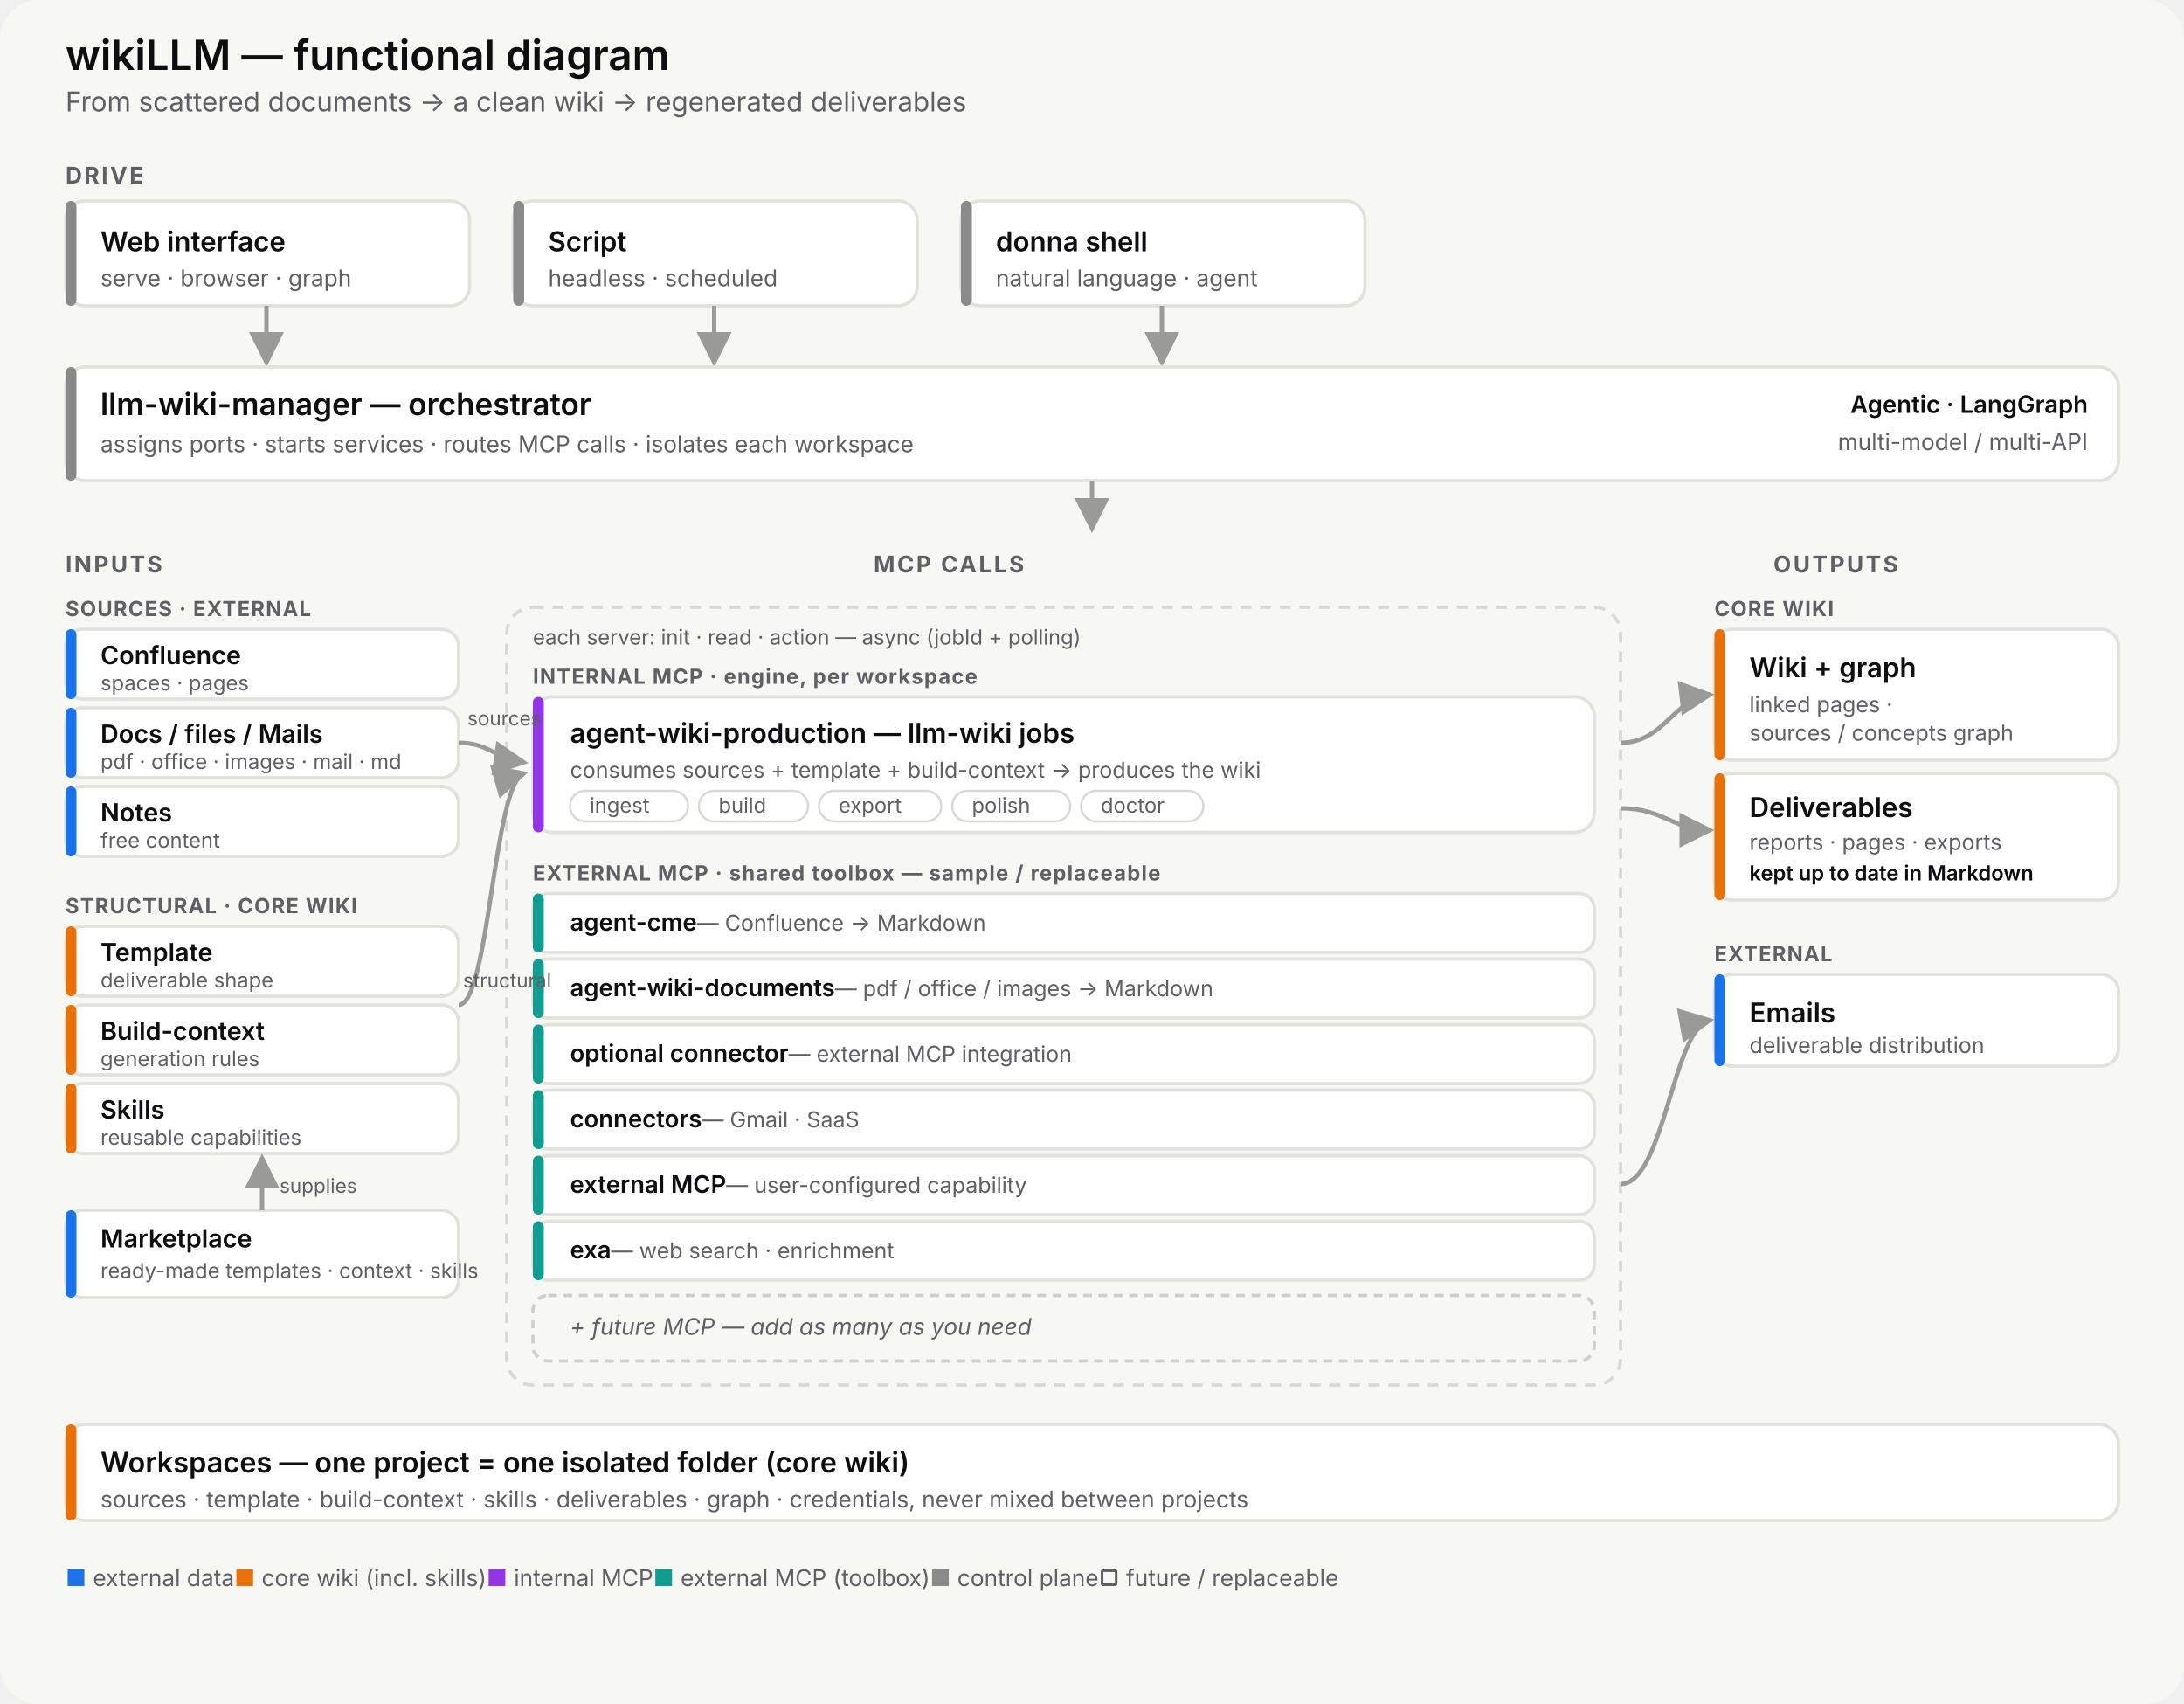
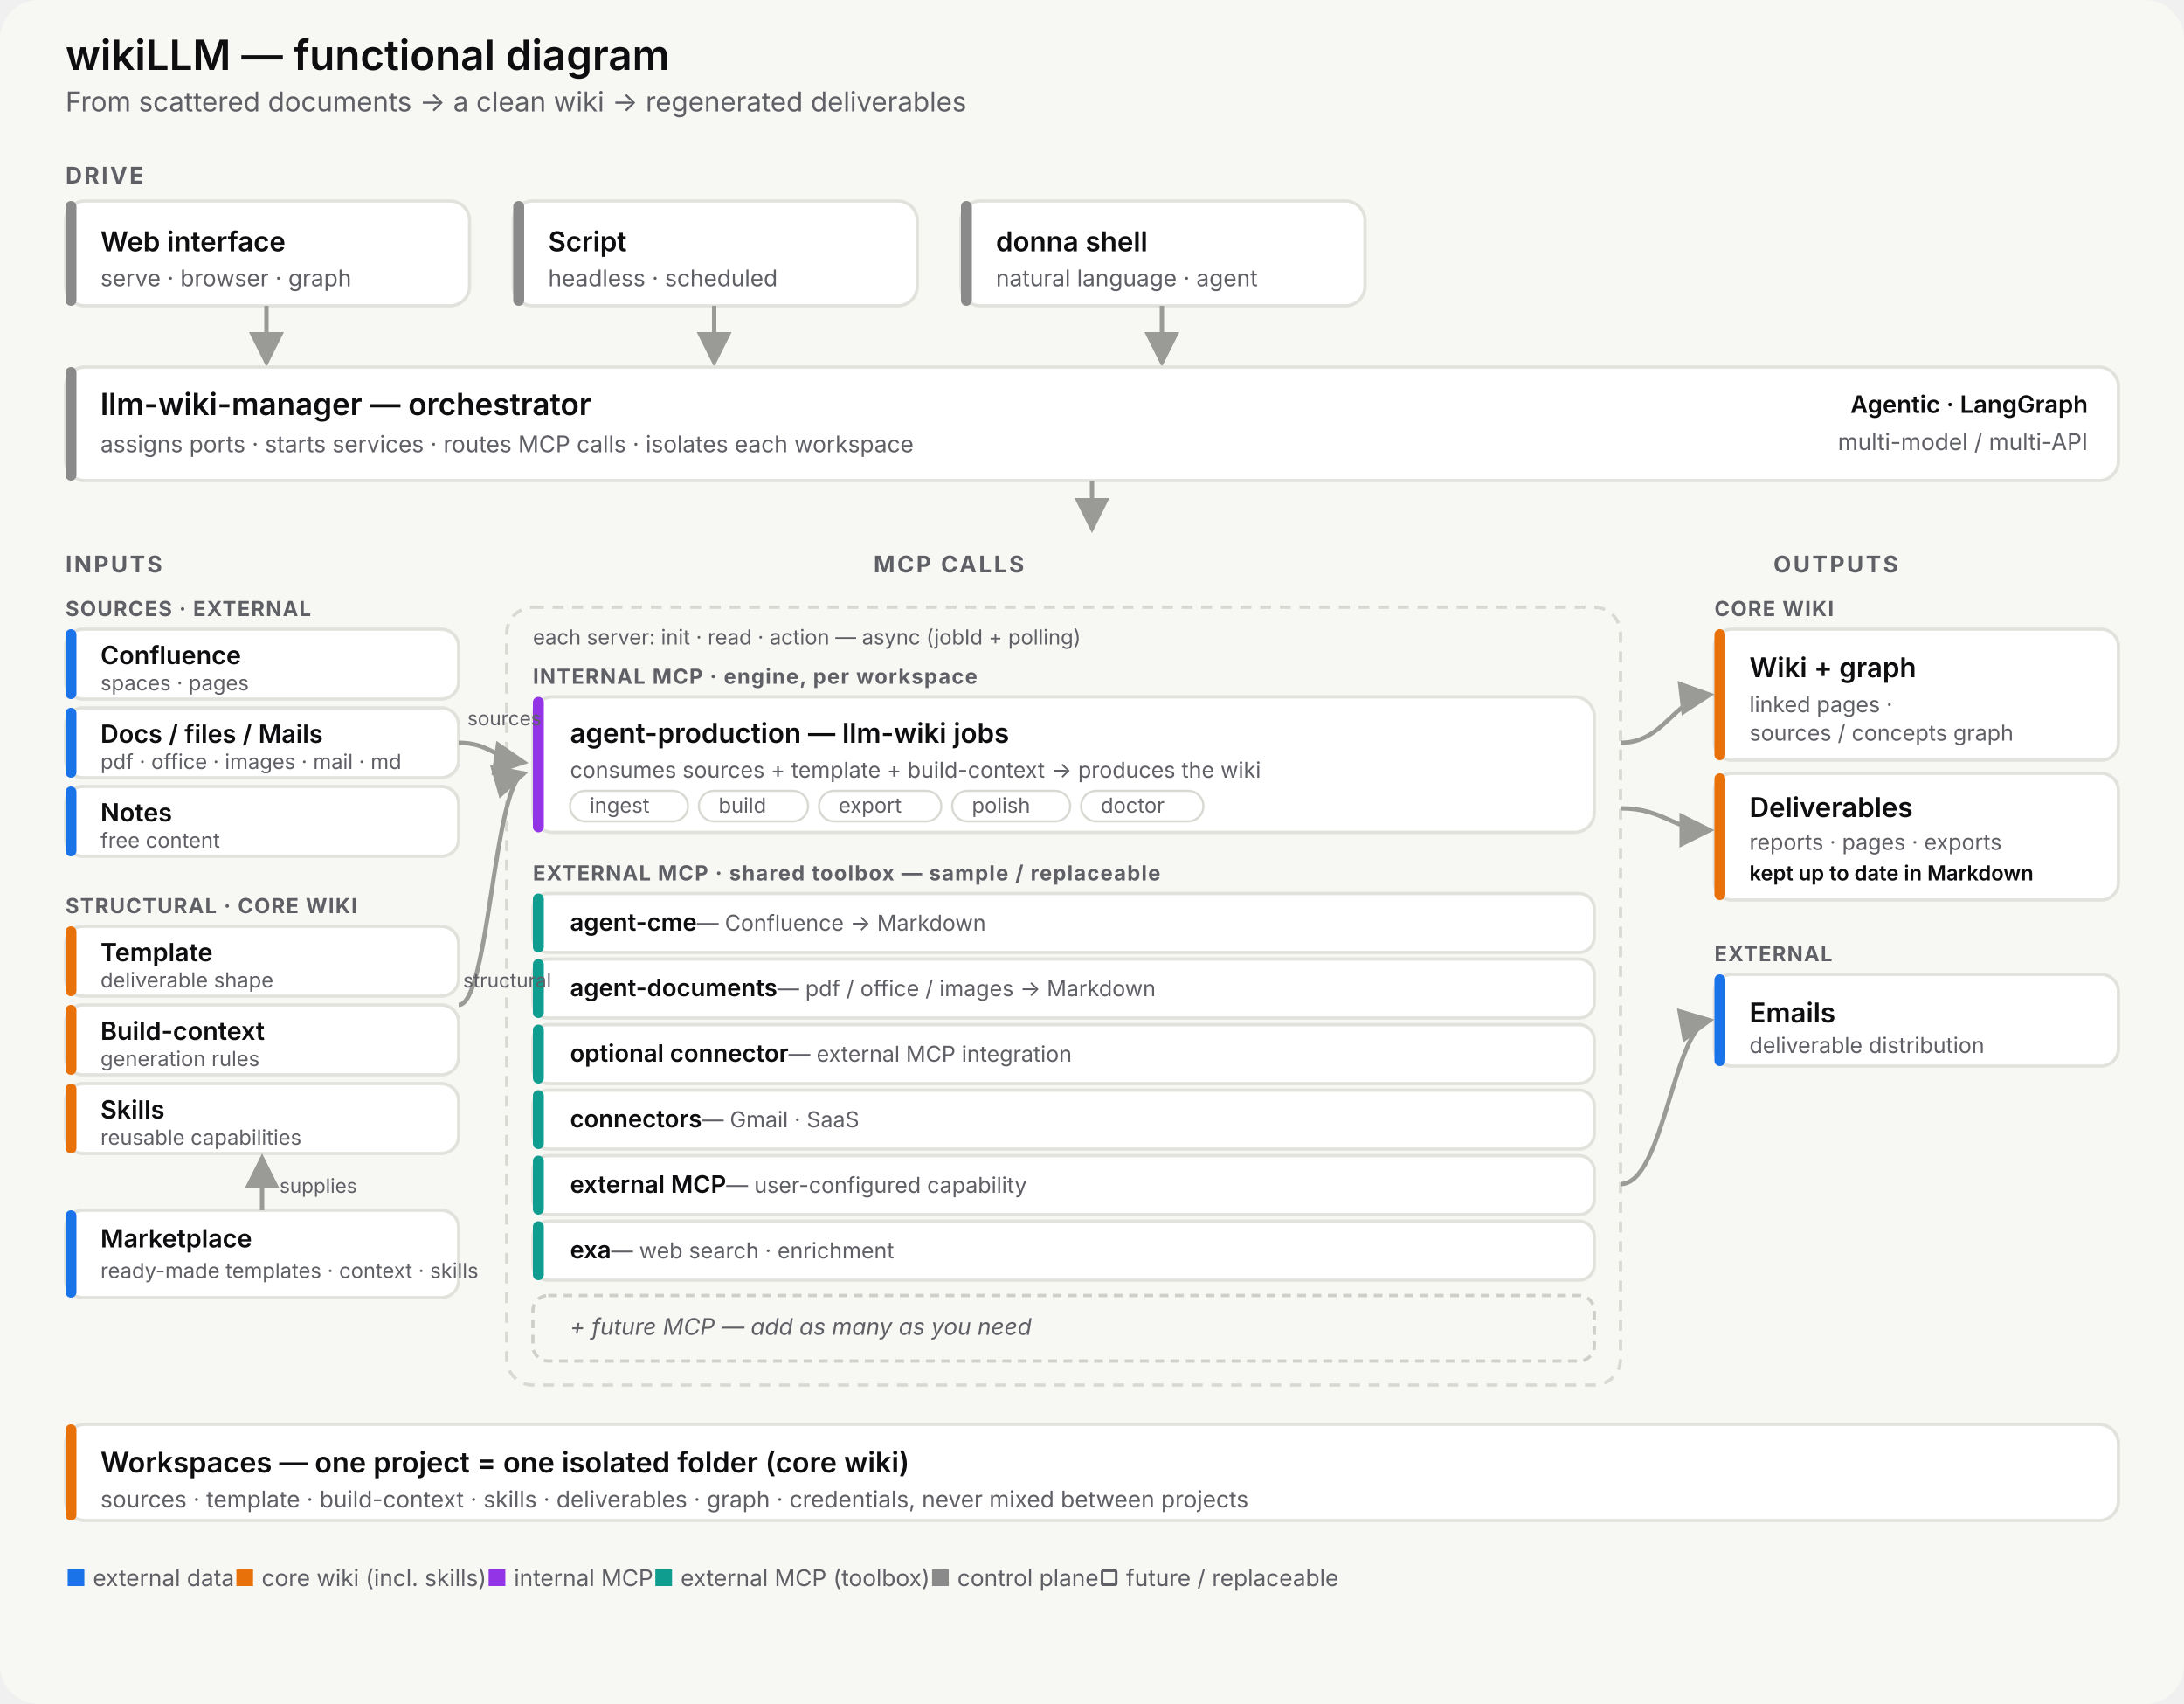
<svg xmlns="http://www.w3.org/2000/svg" viewBox="0 0 1000 780" font-family="-apple-system, BlinkMacSystemFont, 'Segoe UI', system-ui, sans-serif" role="img">
  <style>
.box { fill: #ffffff; stroke: #e2e2dd; stroke-width: 1.5; }
.t   { fill: #0e0e10; font-weight: 600; }
.s   { fill: #5f6066; font-weight: 400; }
.hdr { fill: #5f6066; font-weight: 700; letter-spacing: 1px; }
.sub { fill: #5f6066; font-weight: 700; letter-spacing: .5px; }
.flow { stroke: #9a9a96; stroke-width: 2; fill: none; }
.pill { fill: none; stroke: #d9d9d4; }
</style>
  <defs>
    <marker id="ar" markerWidth="9" markerHeight="9" refX="7" refY="4" orient="auto">
      <path d="M0,0 L8,4 L0,8 Z" fill="#9a9a96" />
    </marker>
  </defs>
  <rect x="0" y="0" width="1000" height="780" rx="18" fill="#f7f7f4" />
  <text x="30" y="32" class="t" font-size="19">wikiLLM — functional diagram</text>
  <text x="30" y="51" class="s" font-size="12.5">From scattered documents → a clean wiki → regenerated deliverables</text>
  <text x="30" y="84" class="hdr" font-size="10.5">DRIVE</text>
  <rect x="30" y="92" width="185" height="48" rx="9" class="box" />
  <rect x="30" y="92" width="5" height="48" rx="2.5" fill="#8a8a8a" />
  <text x="46" y="115" class="t" font-size="12.5">Web interface</text>
  <text x="46" y="131" class="s" font-size="10.5">serve · browser · graph</text>
  <rect x="235" y="92" width="185" height="48" rx="9" class="box" />
  <rect x="235" y="92" width="5" height="48" rx="2.5" fill="#8a8a8a" />
  <text x="251" y="115" class="t" font-size="12.5">Script</text>
  <text x="251" y="131" class="s" font-size="10.5">headless · scheduled</text>
  <rect x="440" y="92" width="185" height="48" rx="9" class="box" />
  <rect x="440" y="92" width="5" height="48" rx="2.5" fill="#8a8a8a" />
  <text x="456" y="115" class="t" font-size="12.5">donna shell</text>
  <text x="456" y="131" class="s" font-size="10.5">natural language · agent</text>
  <path d="M122,140 L122,166" class="flow" marker-end="url(#ar)" />
  <path d="M327,140 L327,166" class="flow" marker-end="url(#ar)" />
  <path d="M532,140 L532,166" class="flow" marker-end="url(#ar)" />
  <rect x="30" y="168" width="940" height="52" rx="9" class="box" />
  <rect x="30" y="168" width="5" height="52" rx="2.5" fill="#8a8a8a" />
  <text x="46" y="190" class="t" font-size="14">llm-wiki-manager — orchestrator</text>
  <text x="46" y="207" class="s" font-size="10.5">assigns ports · starts services · routes MCP calls · isolates each workspace</text>
  <text x="956" y="189" class="t" font-size="11" text-anchor="end">Agentic · LangGraph</text>
  <text x="956" y="206" class="s" font-size="10.5" text-anchor="end">multi-model / multi-API</text>
  <path d="M500,220 L500,242" class="flow" marker-end="url(#ar)" />
  <text x="30" y="262" class="hdr" font-size="10.5">INPUTS</text>
  <text x="400" y="262" class="hdr" font-size="10.5">MCP CALLS</text>
  <text x="812" y="262" class="hdr" font-size="10.5">OUTPUTS</text>
  <text x="30" y="282" class="sub" font-size="9.5">SOURCES · EXTERNAL</text>
  <rect x="30" y="288" width="180" height="32" rx="8" class="box" />
  <rect x="30" y="288" width="5" height="32" rx="2.5" fill="#1a73e8" />
  <text x="46" y="304" class="t" font-size="11.5">Confluence</text>
  <text x="46" y="316" class="s" font-size="9.5">spaces · pages</text>
  <rect x="30" y="324" width="180" height="32" rx="8" class="box" />
  <rect x="30" y="324" width="5" height="32" rx="2.5" fill="#1a73e8" />
  <text x="46" y="340" class="t" font-size="11.5">Docs / files / Mails</text>
  <text x="46" y="352" class="s" font-size="9.5">pdf · office · images · mail · md</text>
  <rect x="30" y="360" width="180" height="32" rx="8" class="box" />
  <rect x="30" y="360" width="5" height="32" rx="2.5" fill="#1a73e8" />
  <text x="46" y="376" class="t" font-size="11.5">Notes</text>
  <text x="46" y="388" class="s" font-size="9.5">free content</text>
  <text x="30" y="418" class="sub" font-size="9.5">STRUCTURAL · CORE WIKI</text>
  <rect x="30" y="424" width="180" height="32" rx="8" class="box" />
  <rect x="30" y="424" width="5" height="32" rx="2.5" fill="#e8710a" />
  <text x="46" y="440" class="t" font-size="11.5">Template</text>
  <text x="46" y="452" class="s" font-size="9.5">deliverable shape</text>
  <rect x="30" y="460" width="180" height="32" rx="8" class="box" />
  <rect x="30" y="460" width="5" height="32" rx="2.5" fill="#e8710a" />
  <text x="46" y="476" class="t" font-size="11.5">Build-context</text>
  <text x="46" y="488" class="s" font-size="9.5">generation rules</text>
  <rect x="30" y="496" width="180" height="32" rx="8" class="box" />
  <rect x="30" y="496" width="5" height="32" rx="2.5" fill="#e8710a" />
  <text x="46" y="512" class="t" font-size="11.5">Skills</text>
  <text x="46" y="524" class="s" font-size="9.5">reusable capabilities</text>
  <rect x="30" y="554" width="180" height="40" rx="8" class="box" />
  <rect x="30" y="554" width="5" height="40" rx="2.5" fill="#1a73e8" />
  <text x="46" y="571" class="t" font-size="11.5">Marketplace</text>
  <text x="46" y="585" class="s" font-size="9.5">ready-made templates · context · skills</text>
  <path d="M120,554 L120,530" class="flow" marker-end="url(#ar)" />
  <text x="128" y="546" class="s" font-size="9">supplies</text>
  <rect x="232" y="278" width="510" height="356" rx="12" fill="none" stroke="#d9d9d4" stroke-width="1.5" stroke-dasharray="5 4" />
  <text x="244" y="295" class="s" font-size="9.5">each server: init · read · action — async (jobId + polling)</text>
  <text x="244" y="313" class="sub" font-size="9.5" fill="#9334e6">INTERNAL MCP · engine, per workspace</text>
  <rect x="244" y="319" width="486" height="62" rx="9" class="box" />
  <rect x="244" y="319" width="5" height="62" rx="2.5" fill="#9334e6" />
-   <text x="261" y="340" class="t" font-size="12.5">agent-wiki-production — llm-wiki jobs</text>
+   <text x="261" y="340" class="t" font-size="12.5">agent-production — llm-wiki jobs</text>
  <text x="261" y="356" class="s" font-size="10">consumes sources + template + build-context → produces the wiki</text>
  <g font-size="9.5" class="s">
    <rect x="261" y="362" width="54" height="14" rx="7" class="pill" />
    <text x="270" y="372">ingest</text>
    <rect x="320" y="362" width="50" height="14" rx="7" class="pill" />
    <text x="329" y="372">build</text>
    <rect x="375" y="362" width="56" height="14" rx="7" class="pill" />
    <text x="384" y="372">export</text>
    <rect x="436" y="362" width="54" height="14" rx="7" class="pill" />
    <text x="445" y="372">polish</text>
    <rect x="495" y="362" width="56" height="14" rx="7" class="pill" />
    <text x="504" y="372">doctor</text>
  </g>
  <text x="244" y="403" class="sub" font-size="9.5" fill="#0f9d8f">EXTERNAL MCP · shared toolbox — sample / replaceable</text>
  <rect x="244" y="409" width="486" height="27" rx="7" class="box" />
  <rect x="244" y="409" width="5" height="27" rx="2.5" fill="#0f9d8f" />
  <text x="261" y="426" class="t" font-size="11">agent-cme<tspan class="s" font-size="10"> — Confluence → Markdown</tspan>
  </text>
  <rect x="244" y="439" width="486" height="27" rx="7" class="box" />
  <rect x="244" y="439" width="5" height="27" rx="2.5" fill="#0f9d8f" />
-   <text x="261" y="456" class="t" font-size="11">agent-wiki-documents<tspan class="s" font-size="10"> — pdf / office / images → Markdown</tspan>
+   <text x="261" y="456" class="t" font-size="11">agent-documents<tspan class="s" font-size="10"> — pdf / office / images → Markdown</tspan>
  </text>
  <rect x="244" y="469" width="486" height="27" rx="7" class="box" />
  <rect x="244" y="469" width="5" height="27" rx="2.5" fill="#0f9d8f" />
  <text x="261" y="486" class="t" font-size="11">optional connector<tspan class="s" font-size="10"> — external MCP integration</tspan>
  </text>
  <rect x="244" y="499" width="486" height="27" rx="7" class="box" />
  <rect x="244" y="499" width="5" height="27" rx="2.5" fill="#0f9d8f" />
  <text x="261" y="516" class="t" font-size="11">connectors<tspan class="s" font-size="10"> — Gmail · SaaS</tspan>
  </text>
  <rect x="244" y="529" width="486" height="27" rx="7" class="box" />
  <rect x="244" y="529" width="5" height="27" rx="2.5" fill="#0f9d8f" />
  <text x="261" y="546" class="t" font-size="11">external MCP<tspan class="s" font-size="10"> — user-configured capability</tspan>
  </text>
  <rect x="244" y="559" width="486" height="27" rx="7" class="box" />
  <rect x="244" y="559" width="5" height="27" rx="2.5" fill="#0f9d8f" />
  <text x="261" y="576" class="t" font-size="11">exa<tspan class="s" font-size="10"> — web search · enrichment</tspan>
  </text>
  <rect x="244" y="593" width="486" height="30" rx="7" fill="none" stroke="#cfcfca" stroke-width="1.5" stroke-dasharray="4 3" />
  <text x="261" y="611" class="s" font-size="10.5" font-style="italic">+ future MCP — add as many as you need</text>
  <text x="785" y="282" class="sub" font-size="9.5">CORE WIKI</text>
  <rect x="785" y="288" width="185" height="60" rx="8" class="box" />
  <rect x="785" y="288" width="5" height="60" rx="2.5" fill="#e8710a" />
  <text x="801" y="310" class="t" font-size="12.5">Wiki + graph</text>
  <text x="801" y="326" class="s" font-size="10">linked pages ·</text>
  <text x="801" y="339" class="s" font-size="10">sources / concepts graph</text>
  <rect x="785" y="354" width="185" height="58" rx="8" class="box" />
  <rect x="785" y="354" width="5" height="58" rx="2.5" fill="#e8710a" />
  <text x="801" y="374" class="t" font-size="12.5">Deliverables</text>
  <text x="801" y="389" class="s" font-size="10">reports · pages · exports</text>
  <text x="801" y="403" class="t" font-size="9.5" fill="#e8710a">kept up to date in Markdown</text>
  <text x="785" y="440" class="sub" font-size="9.5">EXTERNAL</text>
  <rect x="785" y="446" width="185" height="42" rx="8" class="box" />
  <rect x="785" y="446" width="5" height="42" rx="2.5" fill="#1a73e8" />
  <text x="801" y="468" class="t" font-size="12.5">Emails</text>
  <text x="801" y="482" class="s" font-size="10">deliverable distribution</text>
  <path d="M210,340 C224,340 226,347 240,349" class="flow" marker-end="url(#ar)" />
  <text x="214" y="332" class="s" font-size="9">sources</text>
  <path d="M210,460 C224,460 226,358 240,354" class="flow" marker-end="url(#ar)" />
  <text x="212" y="452" class="s" font-size="9">structural</text>
  <path d="M742,340 C762,340 766,320 783,318" class="flow" marker-end="url(#ar)" />
  <path d="M742,370 C762,370 766,380 783,380" class="flow" marker-end="url(#ar)" />
  <path d="M742,542 C762,542 766,470 783,467" class="flow" marker-end="url(#ar)" />
  <rect x="30" y="652" width="940" height="44" rx="9" class="box" />
  <rect x="30" y="652" width="5" height="44" rx="2.5" fill="#e8710a" />
  <text x="46" y="674" class="t" font-size="13">Workspaces — one project = one isolated folder (core wiki)</text>
  <text x="46" y="690" class="s" font-size="10.5">sources · template · build-context · skills · deliverables · graph · credentials, never mixed between projects</text>
  <text x="30" y="726" class="s" font-size="10.5">
    <tspan fill="#1a73e8" font-weight="700">■</tspan> external data
<tspan fill="#e8710a" font-weight="700">■</tspan> core wiki (incl. skills)
<tspan fill="#9334e6" font-weight="700">■</tspan> internal MCP
<tspan fill="#0f9d8f" font-weight="700">■</tspan> external MCP (toolbox)
<tspan fill="#8a8a8a" font-weight="700">■</tspan> control plane
<tspan font-weight="700">▢</tspan> future / replaceable</text>
</svg>
